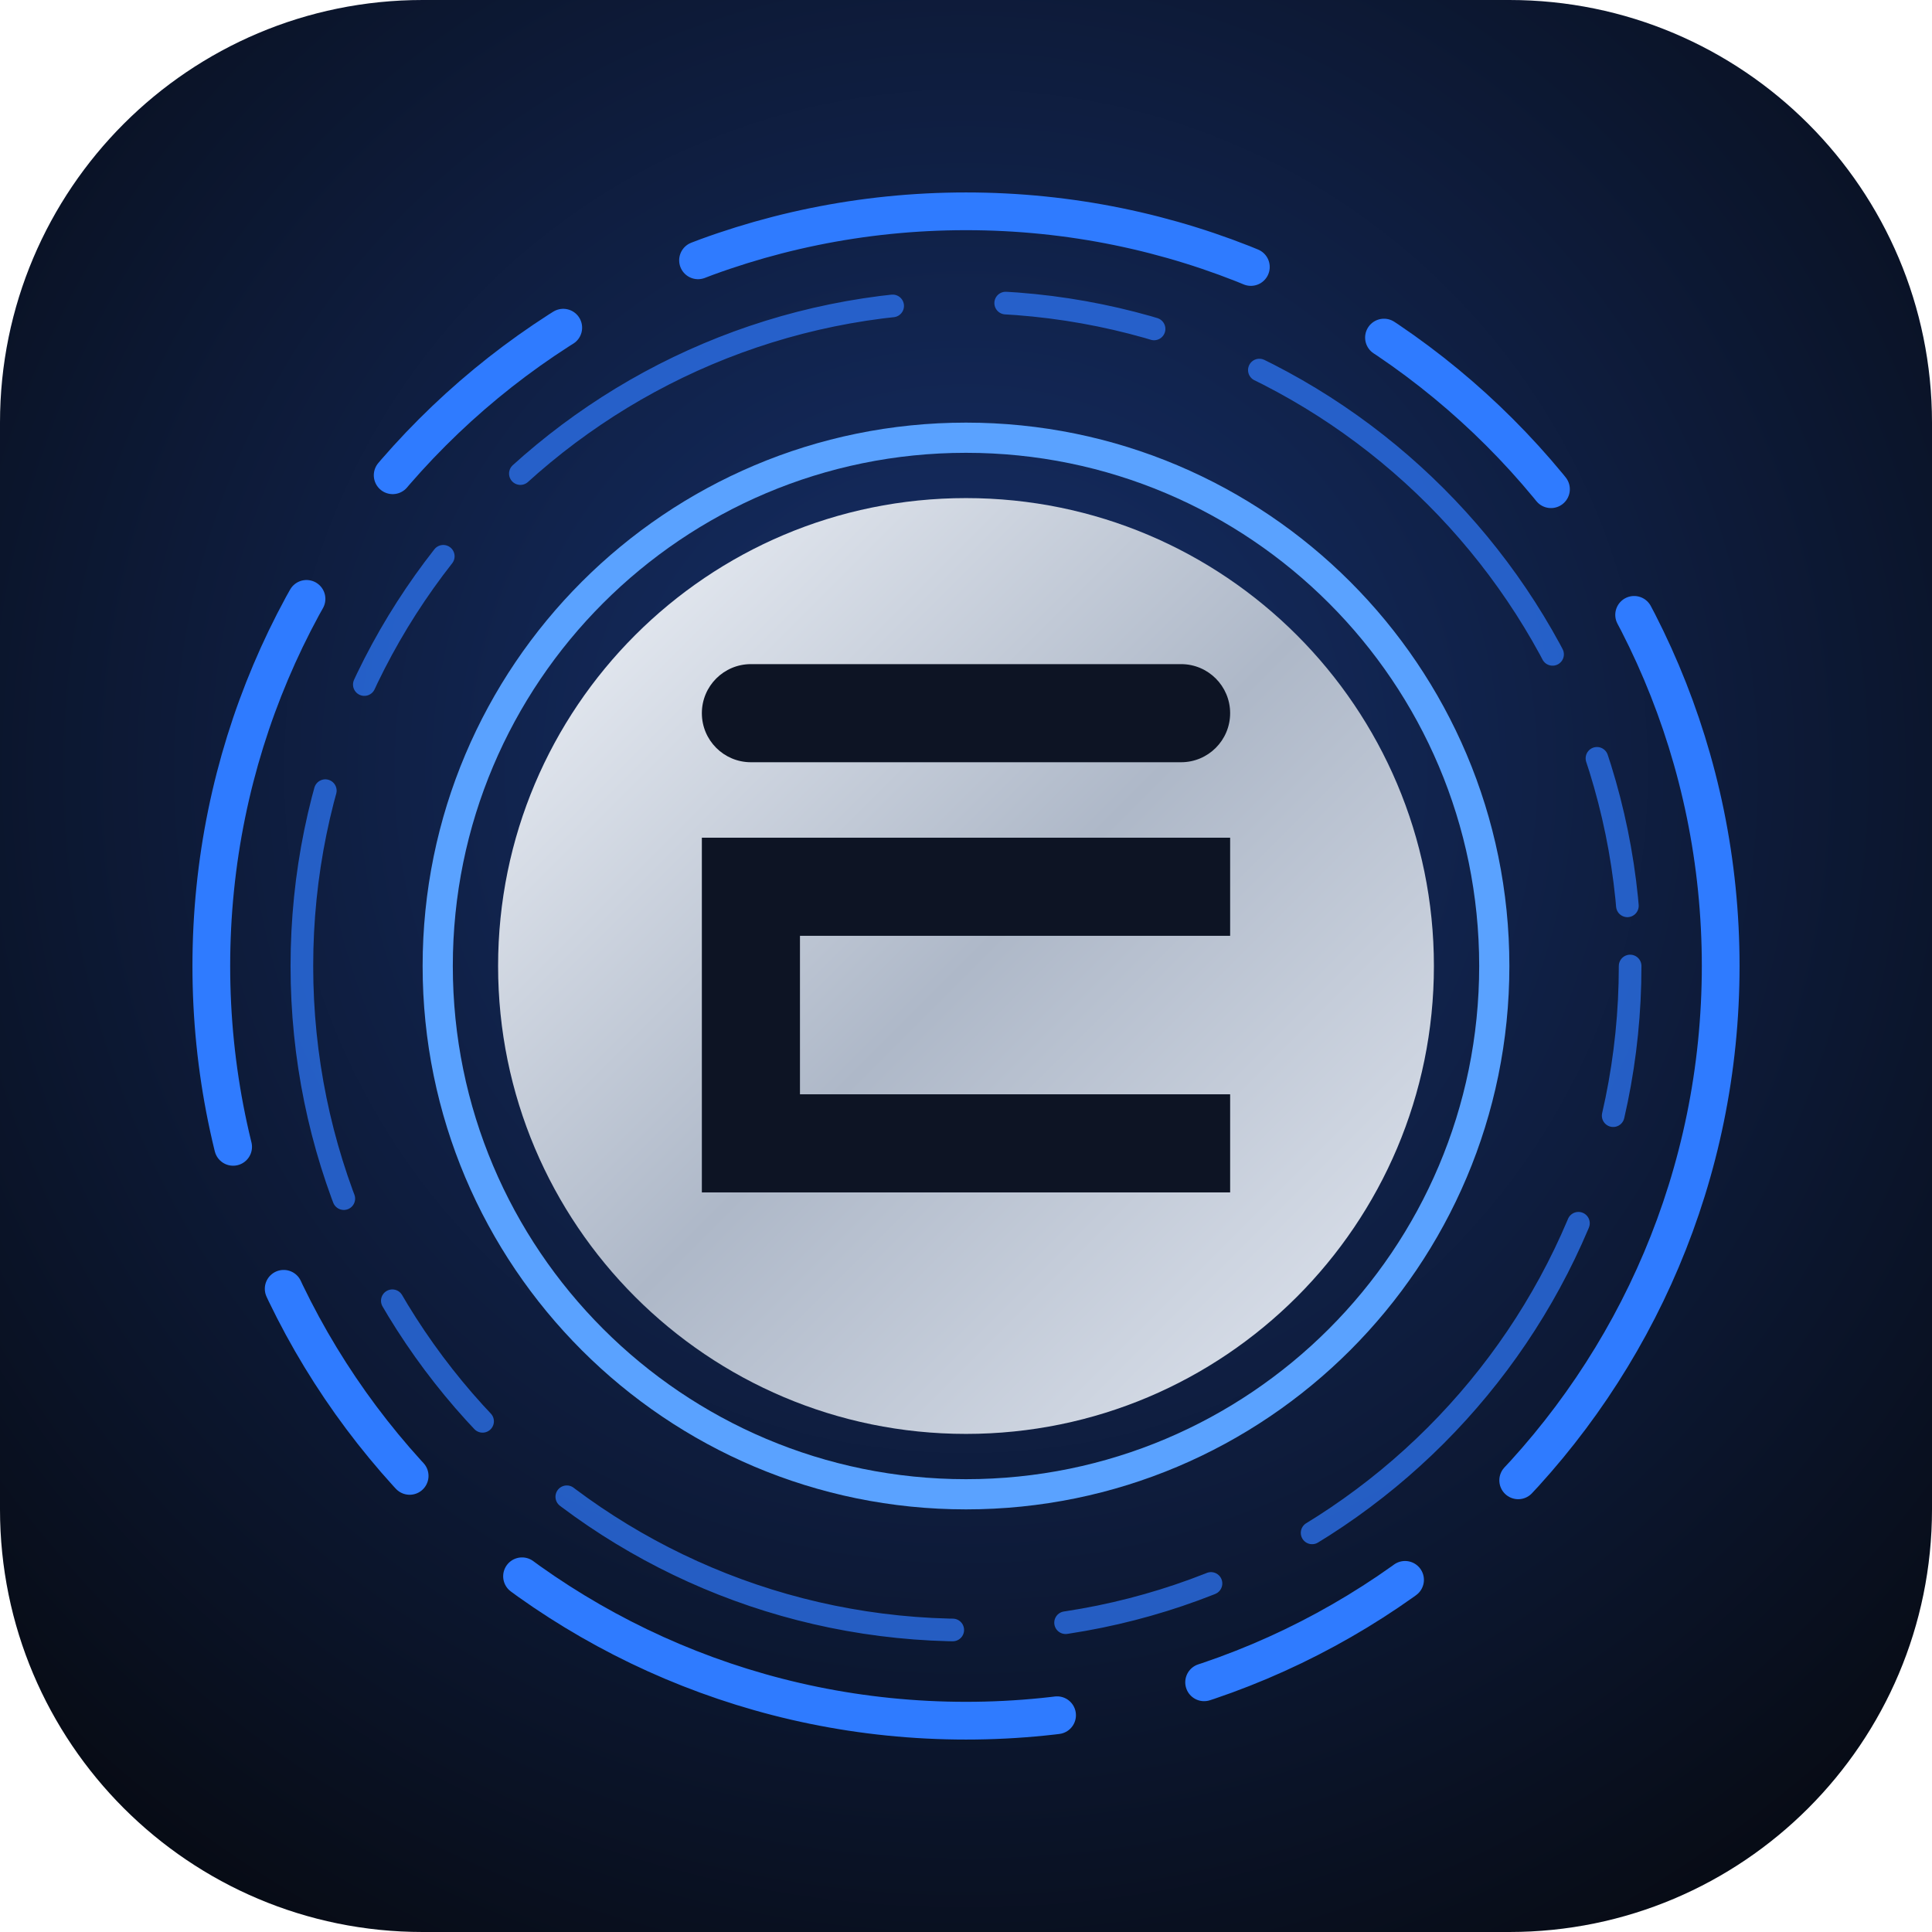
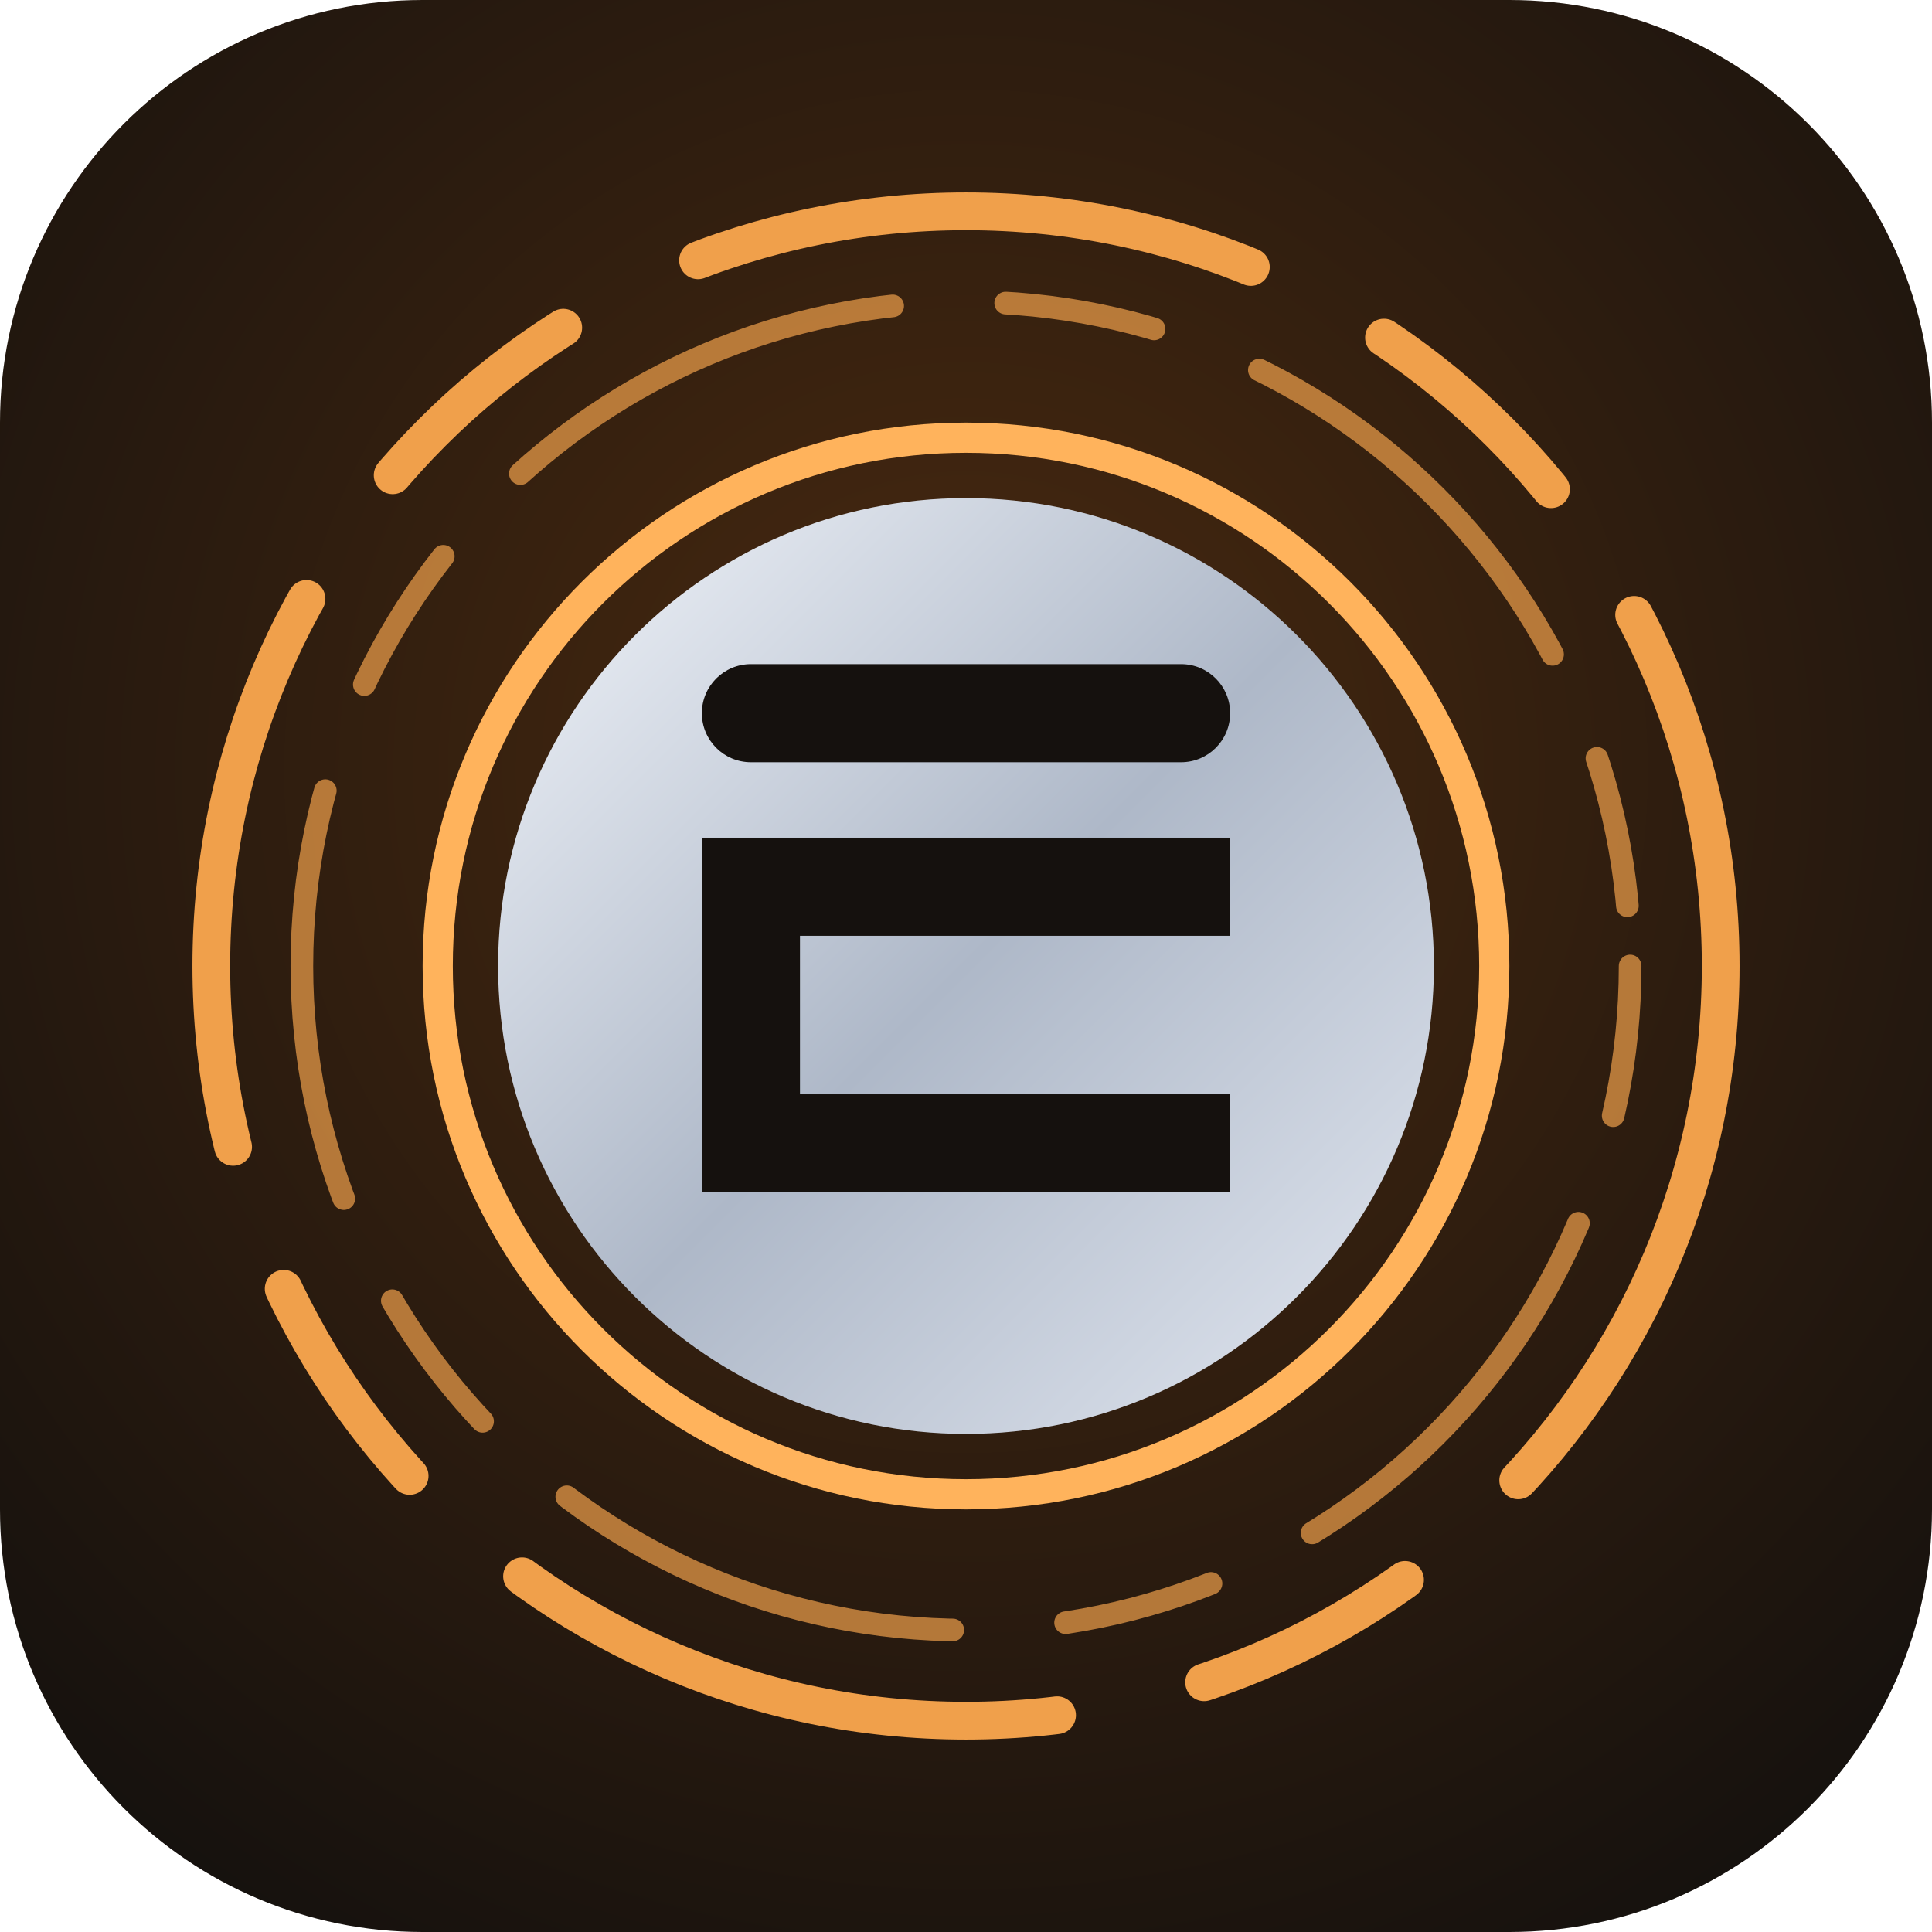
<svg xmlns="http://www.w3.org/2000/svg" viewBox="0 0 512 512">
  <defs>
    <radialGradient id="bg" cx="50%" cy="40%" r="70%">
-       <stop offset="0" stop-color="#16306b" />
-       <stop offset="1" stop-color="#070b14" />
+       <stop offset="0" stop-color="#4a2a10" />
+       <stop offset="1" stop-color="#15110e" />
    </radialGradient>
    <linearGradient id="silver" x1="0" y1="0" x2="1" y2="1">
      <stop offset="0" stop-color="#f4f7fc" />
      <stop offset=".5" stop-color="#aeb8c8" />
      <stop offset="1" stop-color="#e3e8f1" />
    </linearGradient>
  </defs>
  <rect width="512" height="512" rx="112" fill="url(#bg)" />
-   <g fill="none" stroke="#2f7bff" stroke-linecap="round">
+   <g fill="none" stroke="#f0a04b" stroke-linecap="round">
    <circle cx="256" cy="256" r="200" stroke-width="10" stroke-dasharray="150 40 60 40" />
    <circle cx="256" cy="256" r="176" stroke-width="6" stroke-dasharray="40 30 110 30" opacity=".7" />
  </g>
-   <circle cx="256" cy="256" r="140" fill="none" stroke="#5aa2ff" stroke-width="8" />
+   <circle cx="256" cy="256" r="140" fill="none" stroke="#ffb35c" stroke-width="8" />
  <circle cx="256" cy="256" r="124" fill="url(#silver)" />
-   <g fill="#0d1424">
+   <g fill="#15110e">
    <rect x="186" y="176" width="140" height="26" rx="13" />
    <path d="M186 222h140v26H212v42h114v26H186z" />
  </g>
</svg>
